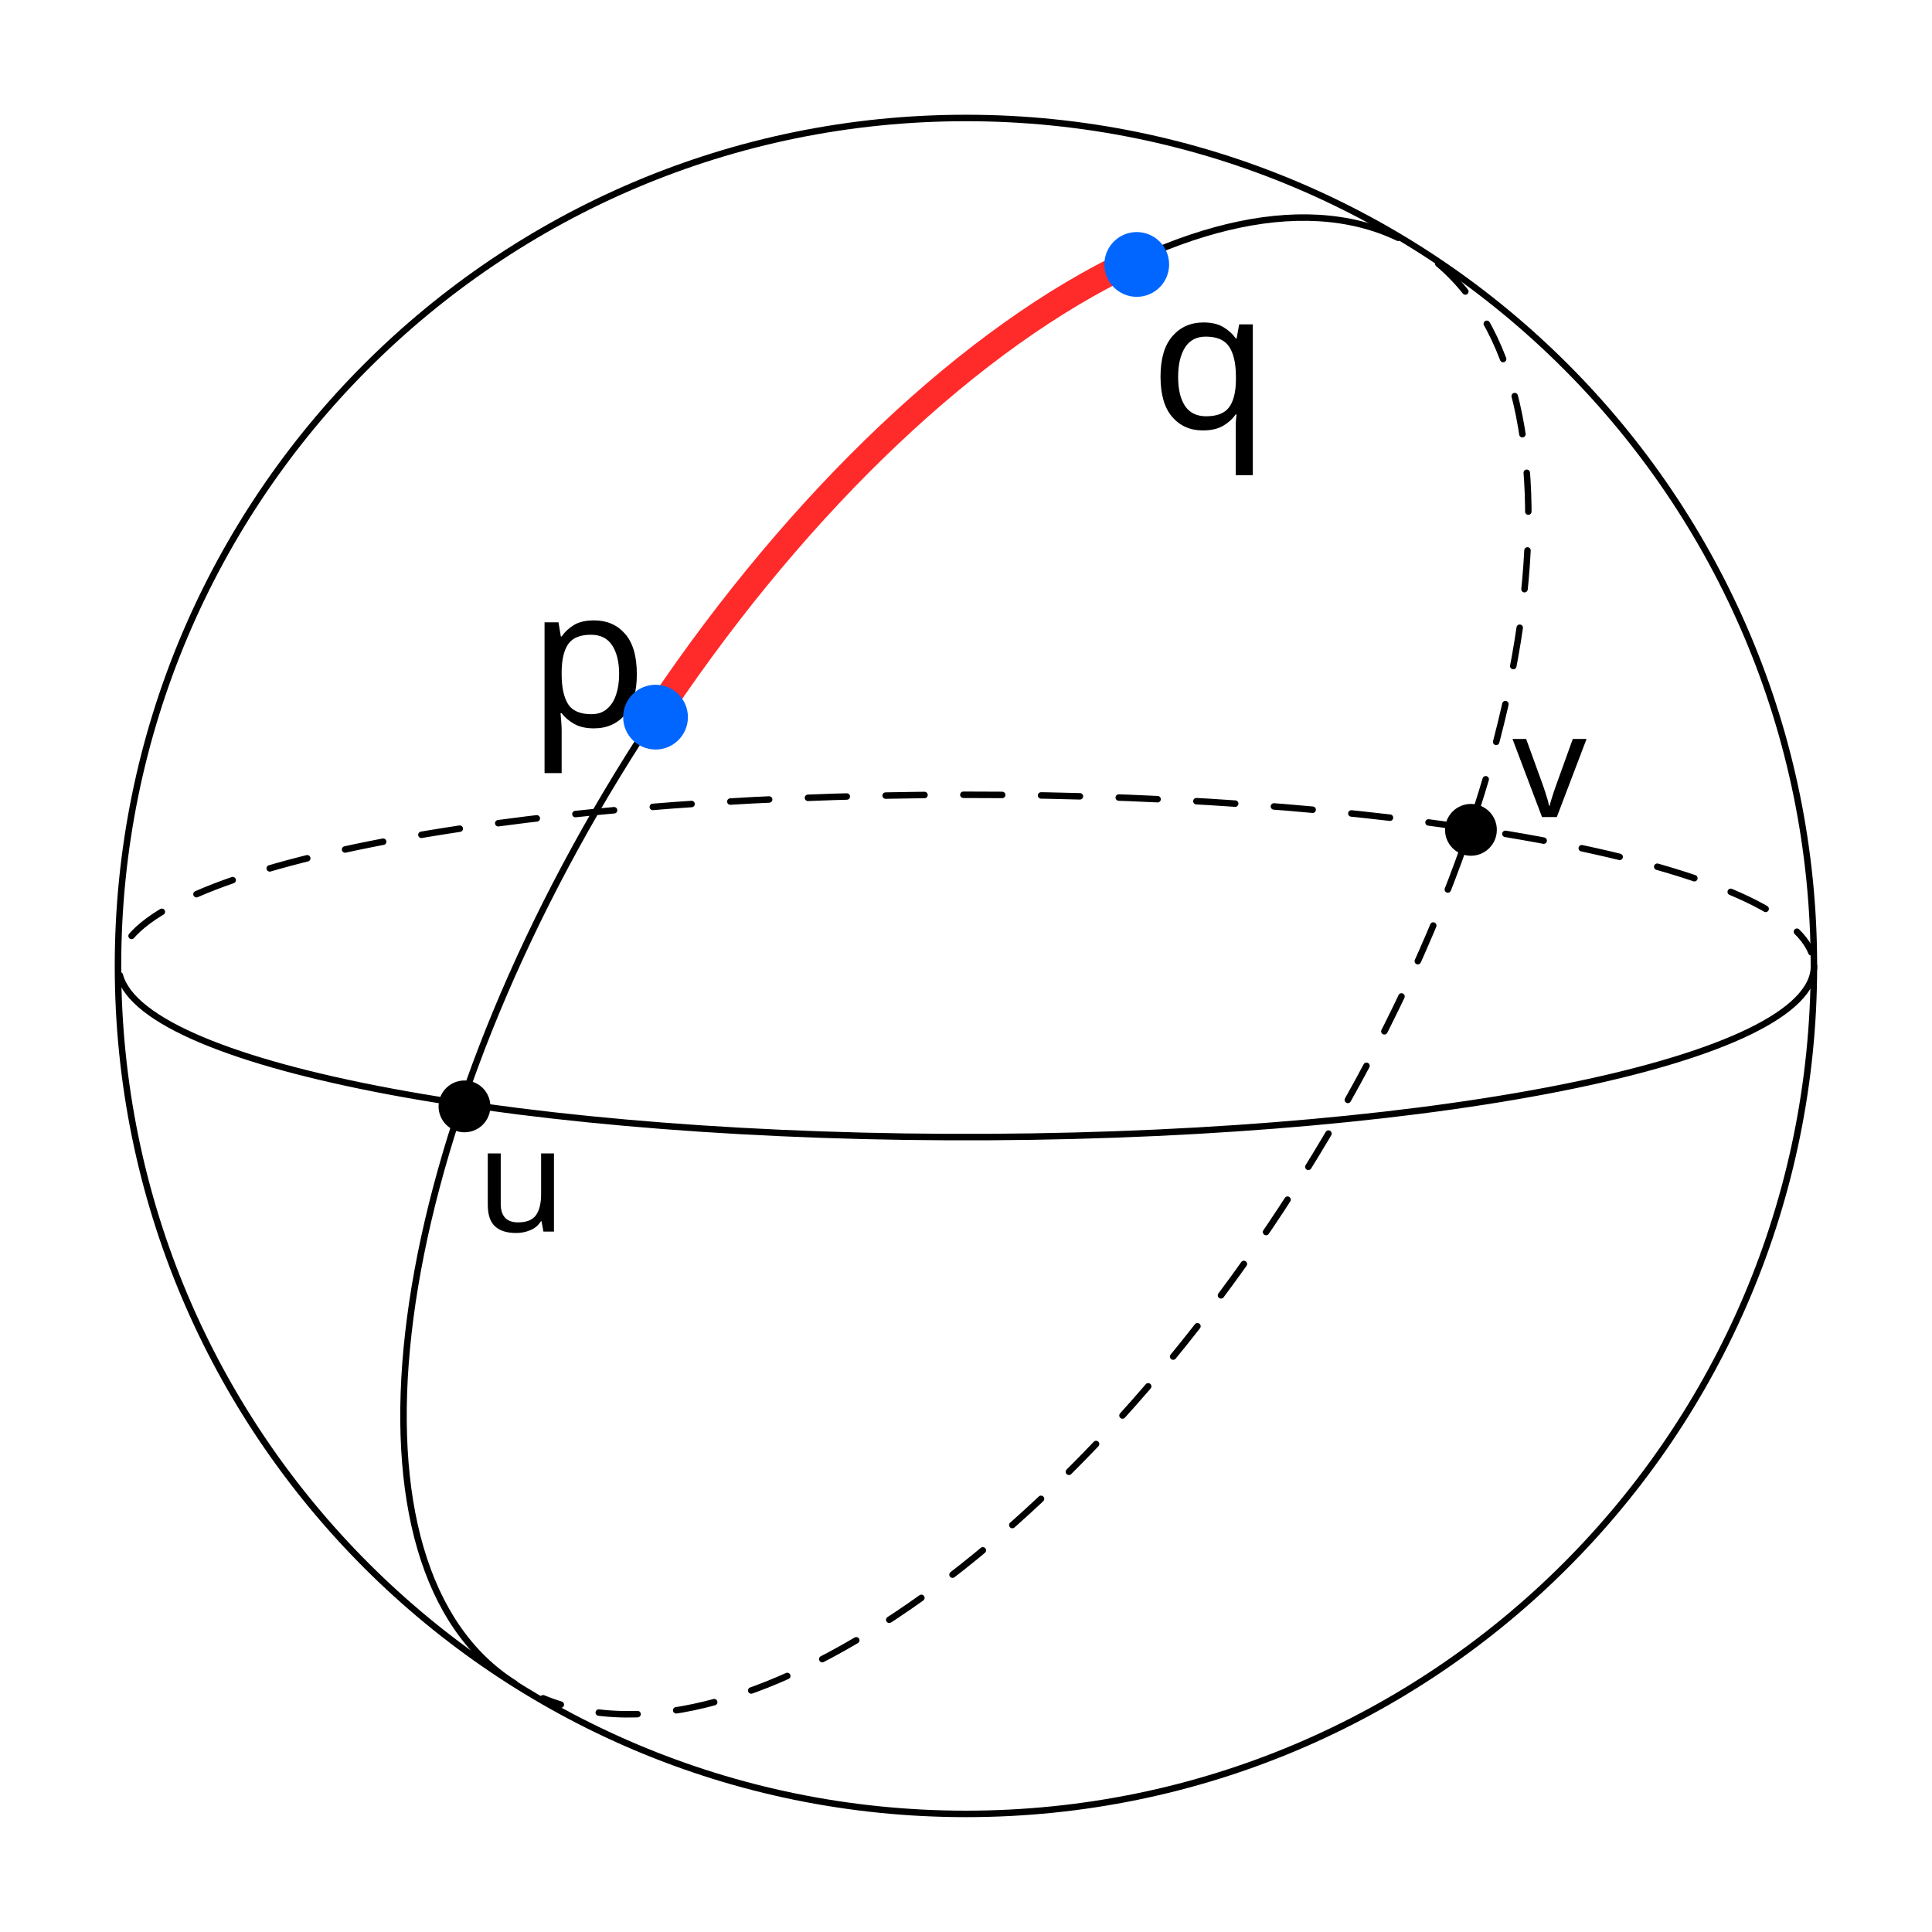
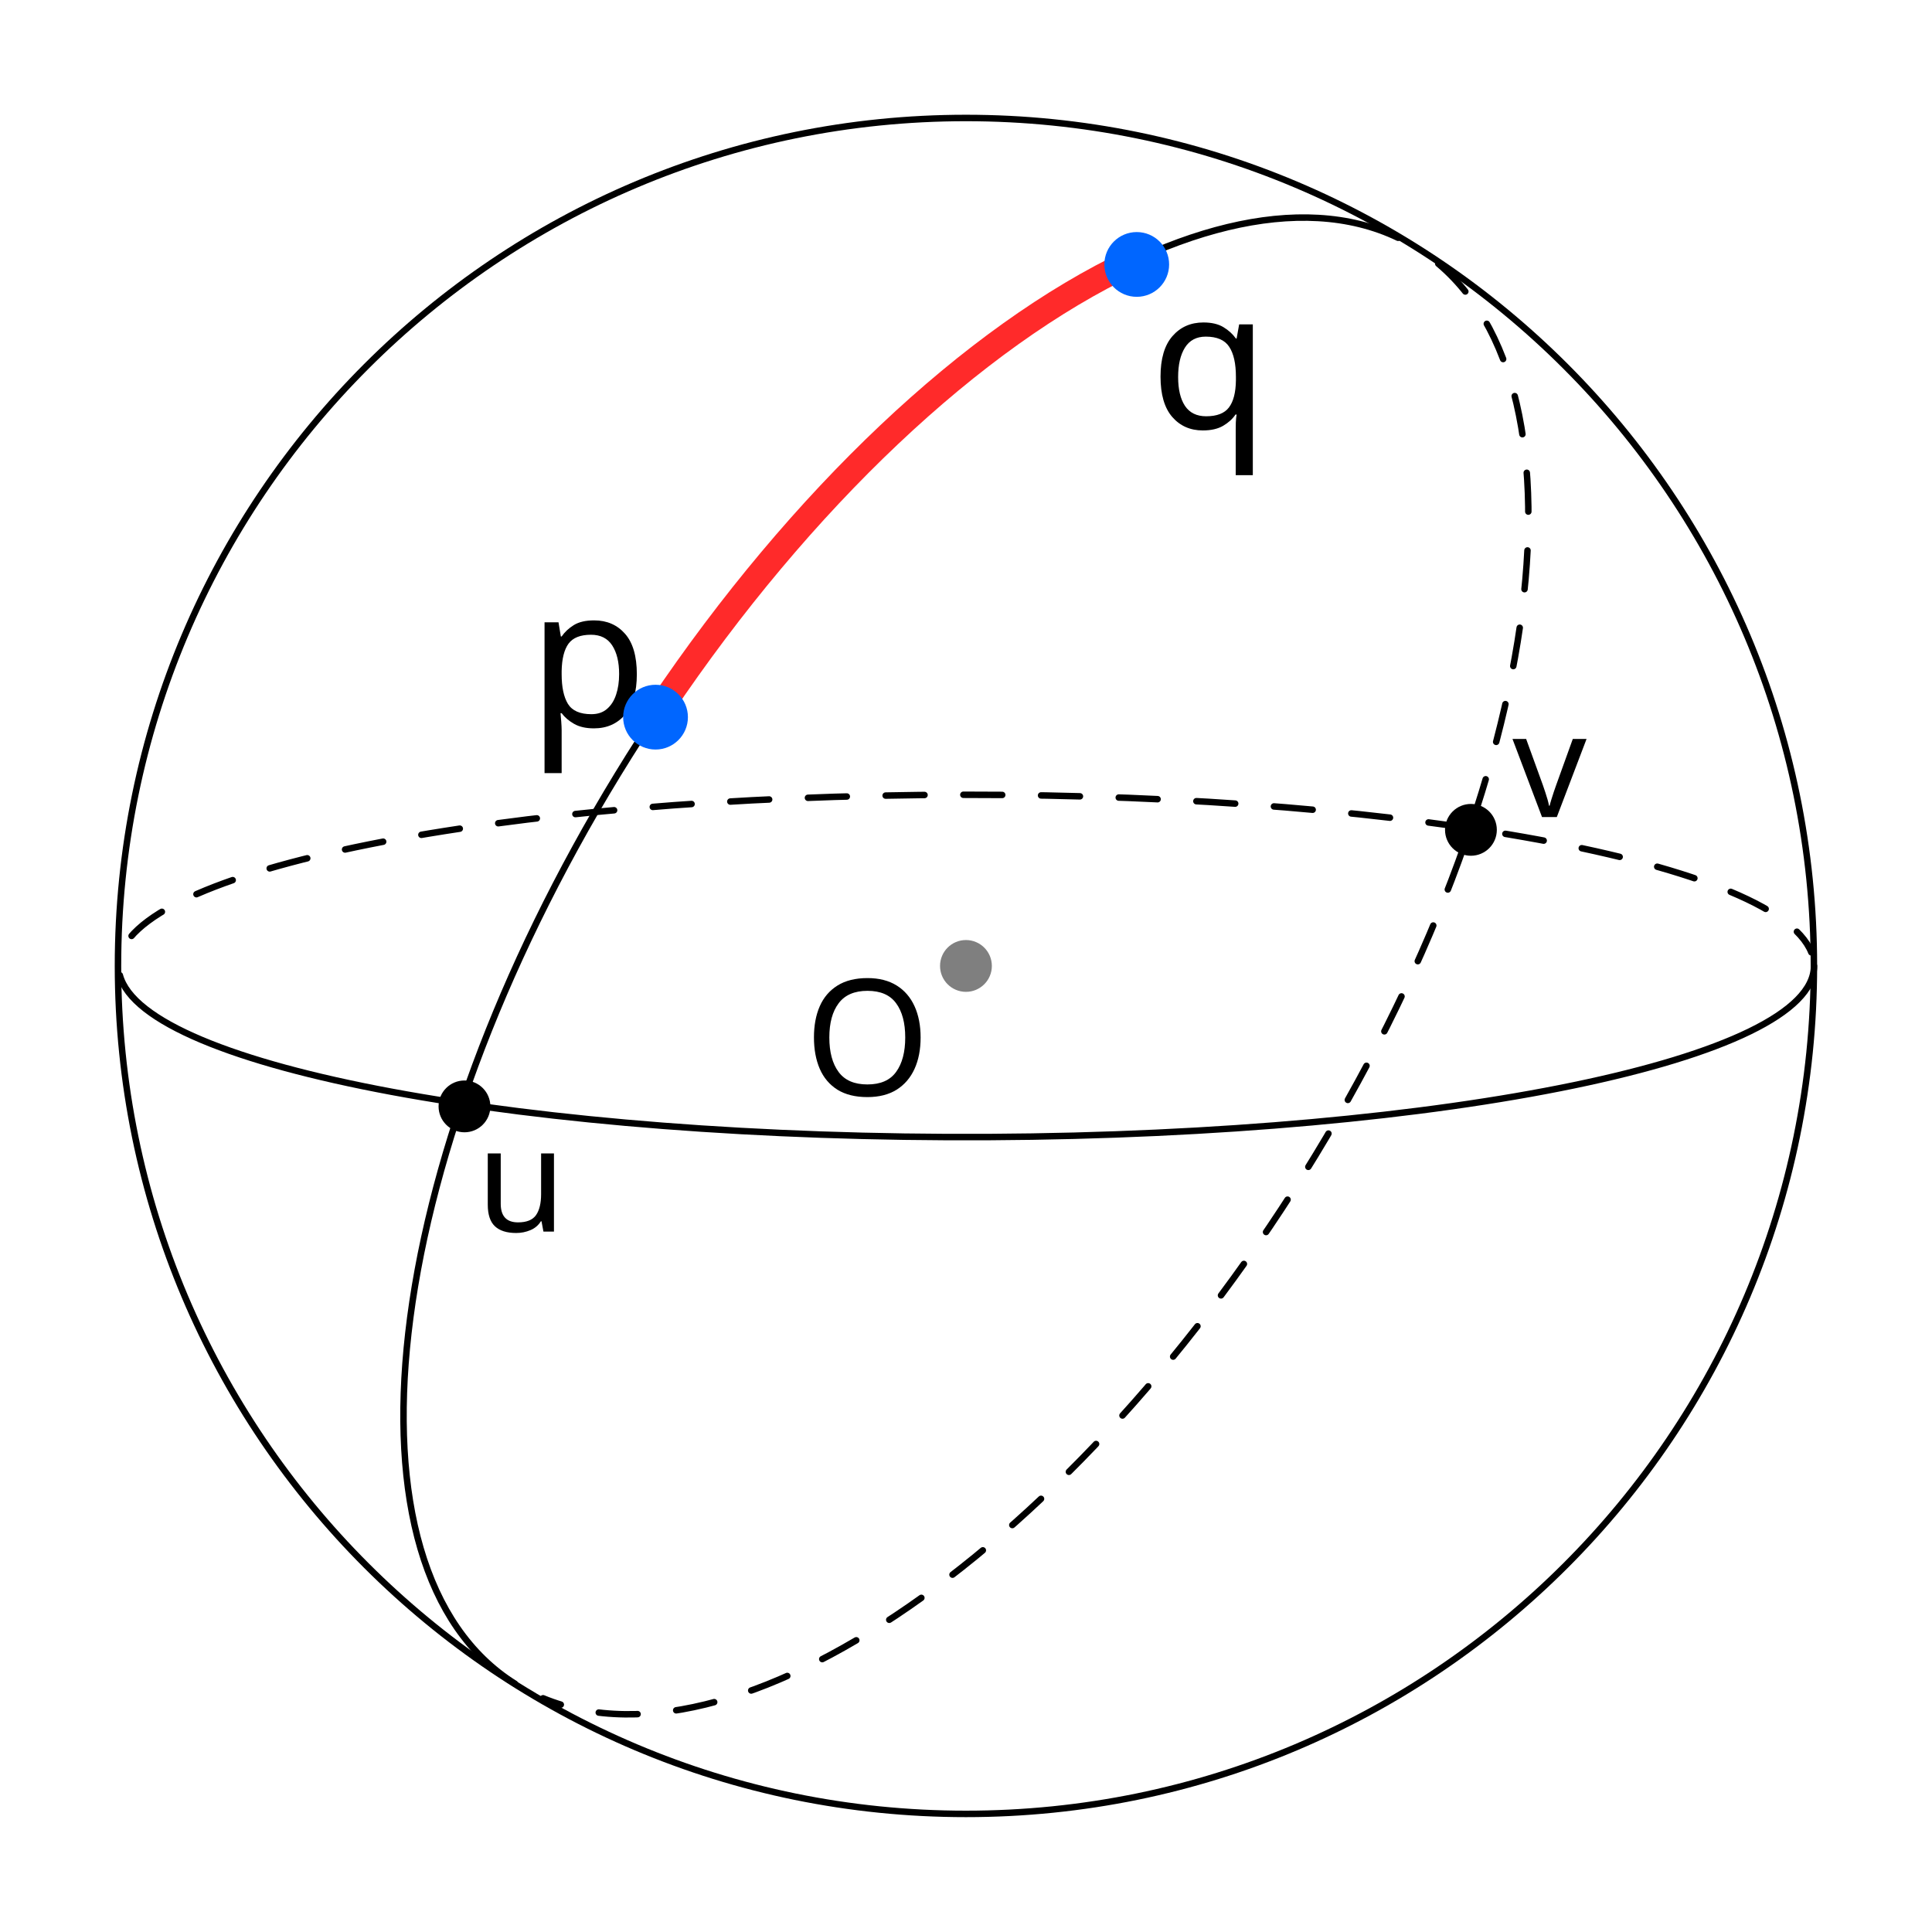
<svg xmlns="http://www.w3.org/2000/svg" width="84.189mm" height="84.184mm" viewBox="0 0 298.308 298.29" id="svg5486" version="1.1">
  <defs id="defs5488" />
  <g id="layer1" transform="translate(-206.7834,-167.0743)">
    <circle style="opacity:1;fill:none;fill-opacity:1;fill-rule:nonzero;stroke:#000000;stroke-width:1;stroke-linecap:round;stroke-linejoin:miter;stroke-miterlimit:4;stroke-dasharray:none;stroke-dashoffset:3.8;stroke-opacity:1" id="path6034" cx="355.929" cy="316.219" r="130.929" />
    <path style="opacity:1;fill:none;fill-opacity:1;fill-rule:nonzero;stroke:#000000;stroke-width:1;stroke-linecap:round;stroke-linejoin:miter;stroke-miterlimit:4;stroke-dasharray:6, 6;stroke-dashoffset:6;stroke-opacity:1" id="path6036" d="m 225.153,317.046 a 130.893,26.429 0 0 1 123.579,-27.215 130.893,26.429 0 0 1 137.729,24.288" />
    <path id="ellipse6044" style="opacity:1;fill:none;fill-opacity:1;fill-rule:nonzero;stroke:#000000;stroke-width:1;stroke-linecap:round;stroke-linejoin:miter;stroke-miterlimit:4;stroke-dasharray:none;stroke-dashoffset:3.8;stroke-opacity:1" d="M 486.875,316.219 A 130.893,26.429 0 0 1 359.521,342.638 130.893,26.429 0 0 1 225.281,317.648" />
+     <text xml:space="preserve" style="color:#000000;font-style:normal;font-variant:normal;font-weight:normal;font-stretch:normal;font-size:30px;line-height:125%;font-family:'Times New Roman';-inkscape-font-specification:'Times New Roman, ';text-indent:0;text-align:start;text-decoration:none;text-decoration-line:none;text-decoration-style:solid;text-decoration-color:#000000;letter-spacing:0px;word-spacing:0px;text-transform:none;direction:ltr;block-progression:tb;writing-mode:lr-tb;baseline-shift:baseline;text-anchor:start;white-space:normal;clip-rule:nonzero;display:inline;overflow:visible;visibility:visible;opacity:1;isolation:auto;mix-blend-mode:normal;color-interpolation:sRGB;color-interpolation-filters:linearRGB;solid-color:#000000;solid-opacity:1;fill:#000000;fill-opacity:1;fill-rule:nonzero;stroke:none;stroke-width:1px;stroke-linecap:butt;stroke-linejoin:miter;stroke-miterlimit:4;stroke-dasharray:none;stroke-dashoffset:0;stroke-opacity:1;color-rendering:auto;image-rendering:auto;shape-rendering:auto;text-rendering:auto;enable-background:accumulate" x="288.317" y="279.238" id="text6058">
+       <tspan id="tspan6060" x="330.929" y="336.219" style="font-style:normal;font-variant:normal;font-weight:normal;font-stretch:normal;font-size:25px;font-family:sans-serif;-inkscape-font-specification:sans-serif">O</tspan>
+     </text>
    <text xml:space="preserve" style="color:#000000;font-style:normal;font-variant:normal;font-weight:normal;font-stretch:normal;font-size:30px;line-height:125%;font-family:'Times New Roman';-inkscape-font-specification:'Times New Roman, ';text-indent:0;text-align:start;text-decoration:none;text-decoration-line:none;text-decoration-style:solid;text-decoration-color:#000000;letter-spacing:0px;word-spacing:0px;text-transform:none;direction:ltr;block-progression:tb;writing-mode:lr-tb;baseline-shift:baseline;text-anchor:start;white-space:normal;clip-rule:nonzero;display:inline;overflow:visible;visibility:visible;opacity:1;isolation:auto;mix-blend-mode:normal;color-interpolation:sRGB;color-interpolation-filters:linearRGB;solid-color:#000000;solid-opacity:1;fill:#000000;fill-opacity:1;fill-rule:nonzero;stroke:none;stroke-width:1px;stroke-linecap:butt;stroke-linejoin:miter;stroke-miterlimit:4;stroke-dasharray:none;stroke-dashoffset:0;stroke-opacity:1;color-rendering:auto;image-rendering:auto;shape-rendering:auto;text-rendering:auto;enable-background:accumulate" x="288.317" y="279.238" id="text6058">
      <tspan id="tspan6060" x="288.317" y="279.238" style="font-style:normal;font-variant:normal;font-weight:normal;font-stretch:normal;font-size:30px;font-family:sans-serif;-inkscape-font-specification:sans-serif">p</tspan>
    </text>
    <text id="text6062" y="233.238" x="384.317" style="color:#000000;font-style:normal;font-variant:normal;font-weight:normal;font-stretch:normal;font-size:30px;line-height:125%;font-family:'Times New Roman';-inkscape-font-specification:'Times New Roman, ';text-indent:0;text-align:start;text-decoration:none;text-decoration-line:none;text-decoration-style:solid;text-decoration-color:#000000;letter-spacing:0px;word-spacing:0px;text-transform:none;direction:ltr;block-progression:tb;writing-mode:lr-tb;baseline-shift:baseline;text-anchor:start;white-space:normal;clip-rule:nonzero;display:inline;overflow:visible;visibility:visible;opacity:1;isolation:auto;mix-blend-mode:normal;color-interpolation:sRGB;color-interpolation-filters:linearRGB;solid-color:#000000;solid-opacity:1;fill:#000000;fill-opacity:1;fill-rule:nonzero;stroke:none;stroke-width:1px;stroke-linecap:butt;stroke-linejoin:miter;stroke-miterlimit:4;stroke-dasharray:none;stroke-dashoffset:0;stroke-opacity:1;color-rendering:auto;image-rendering:auto;shape-rendering:auto;text-rendering:auto;enable-background:accumulate" xml:space="preserve">
      <tspan style="font-style:normal;font-variant:normal;font-weight:normal;font-stretch:normal;font-size:30px;font-family:sans-serif;-inkscape-font-specification:sans-serif" y="233.238" x="384.317" id="tspan6064">q</tspan>
    </text>
    <text id="text6066" y="357.238" x="280.317" style="color:#000000;font-style:normal;font-variant:normal;font-weight:normal;font-stretch:normal;font-size:22.5px;line-height:125%;font-family:'Times New Roman';-inkscape-font-specification:'Times New Roman, ';text-indent:0;text-align:start;text-decoration:none;text-decoration-line:none;text-decoration-style:solid;text-decoration-color:#000000;letter-spacing:0px;word-spacing:0px;text-transform:none;direction:ltr;block-progression:tb;writing-mode:lr-tb;baseline-shift:baseline;text-anchor:start;white-space:normal;clip-rule:nonzero;display:inline;overflow:visible;visibility:visible;opacity:1;isolation:auto;mix-blend-mode:normal;color-interpolation:sRGB;color-interpolation-filters:linearRGB;solid-color:#000000;solid-opacity:1;fill:#000000;fill-opacity:1;fill-rule:nonzero;stroke:none;stroke-width:1px;stroke-linecap:butt;stroke-linejoin:miter;stroke-miterlimit:4;stroke-dasharray:none;stroke-dashoffset:0;stroke-opacity:1;color-rendering:auto;image-rendering:auto;shape-rendering:auto;text-rendering:auto;enable-background:accumulate" xml:space="preserve">
      <tspan style="font-style:normal;font-variant:normal;font-weight:normal;font-stretch:normal;font-size:22.5px;font-family:sans-serif;-inkscape-font-specification:sans-serif" y="357.238" x="280.317" id="tspan6068">u</tspan>
    </text>
    <text xml:space="preserve" style="color:#000000;font-style:normal;font-variant:normal;font-weight:normal;font-stretch:normal;font-size:40px;line-height:125%;font-family:'Times New Roman';-inkscape-font-specification:'Times New Roman, ';text-indent:0;text-align:start;text-decoration:none;text-decoration-line:none;text-decoration-style:solid;text-decoration-color:#000000;letter-spacing:0px;word-spacing:0px;text-transform:none;direction:ltr;block-progression:tb;writing-mode:lr-tb;baseline-shift:baseline;text-anchor:start;white-space:normal;clip-rule:nonzero;display:inline;overflow:visible;visibility:visible;opacity:1;isolation:auto;mix-blend-mode:normal;color-interpolation:sRGB;color-interpolation-filters:linearRGB;solid-color:#000000;solid-opacity:1;fill:#000000;fill-opacity:1;fill-rule:nonzero;stroke:none;stroke-width:1px;stroke-linecap:butt;stroke-linejoin:miter;stroke-miterlimit:4;stroke-dasharray:none;stroke-dashoffset:0;stroke-opacity:1;color-rendering:auto;image-rendering:auto;shape-rendering:auto;text-rendering:auto;enable-background:accumulate" x="426.429" y="438.791" id="text6070">
      <tspan id="tspan6072" x="426.429" y="438.791" />
    </text>
    <text xml:space="preserve" style="color:#000000;font-style:normal;font-variant:normal;font-weight:normal;font-stretch:normal;font-size:30px;line-height:125%;font-family:'Times New Roman';-inkscape-font-specification:'Times New Roman, ';text-indent:0;text-align:start;text-decoration:none;text-decoration-line:none;text-decoration-style:solid;text-decoration-color:#000000;letter-spacing:0px;word-spacing:0px;text-transform:none;direction:ltr;block-progression:tb;writing-mode:lr-tb;baseline-shift:baseline;text-anchor:start;white-space:normal;clip-rule:nonzero;display:inline;overflow:visible;visibility:visible;opacity:1;isolation:auto;mix-blend-mode:normal;color-interpolation:sRGB;color-interpolation-filters:linearRGB;solid-color:#000000;solid-opacity:1;fill:#000000;fill-opacity:1;fill-rule:nonzero;stroke:none;stroke-width:1px;stroke-linecap:butt;stroke-linejoin:miter;stroke-miterlimit:4;stroke-dasharray:none;stroke-dashoffset:0;stroke-opacity:1;color-rendering:auto;image-rendering:auto;shape-rendering:auto;text-rendering:auto;enable-background:accumulate" x="440.317" y="293.238" id="text6074">
      <tspan id="tspan6076" x="440.317" y="293.238" style="font-style:normal;font-variant:normal;font-weight:normal;font-stretch:normal;font-size:22.5px;font-family:sans-serif;-inkscape-font-specification:sans-serif">v</tspan>
    </text>
+     <circle r="4" cx="355.929" cy="316.219" id="circle6078" style="opacity:0.5;fill:#000000;fill-opacity:1;fill-rule:nonzero;stroke:none;stroke-width:3;stroke-linecap:round;stroke-linejoin:miter;stroke-miterlimit:4;stroke-dasharray:none;stroke-dashoffset:0;stroke-opacity:1" />
    <circle r="4" cy="337.905" cx="278.5" id="circle6078" style="opacity:1;fill:#000000;fill-opacity:1;fill-rule:nonzero;stroke:none;stroke-width:3;stroke-linecap:round;stroke-linejoin:miter;stroke-miterlimit:4;stroke-dasharray:none;stroke-dashoffset:0;stroke-opacity:1" />
    <circle style="opacity:1;fill:#000000;fill-opacity:1;fill-rule:nonzero;stroke:none;stroke-width:3;stroke-linecap:round;stroke-linejoin:miter;stroke-miterlimit:4;stroke-dasharray:none;stroke-dashoffset:0;stroke-opacity:1" id="circle6080" cx="433.9" cy="295.205" r="4" />
    <path d="M -52.422,-467.691 A 130.893,61.279 0 0 1 71.157,-530.793 130.893,61.279 0 0 1 208.886,-474.478" id="path5424" style="opacity:1;fill:none;fill-opacity:1;fill-rule:nonzero;stroke:#000000;stroke-width:1;stroke-linecap:round;stroke-linejoin:miter;stroke-miterlimit:4;stroke-dasharray:6, 6;stroke-dashoffset:6;stroke-opacity:1" transform="matrix(-0.5319935,0.8467484,-0.8467484,-0.5319935,0,0)" />
    <path d="m 209.3,-469.608 a 130.893,61.279 0 0 1 -127.354,61.256 130.893,61.279 0 0 1 -134.24,-57.944" style="opacity:1;fill:none;fill-opacity:1;fill-rule:nonzero;stroke:#000000;stroke-width:1;stroke-linecap:round;stroke-linejoin:miter;stroke-miterlimit:4;stroke-dasharray:none;stroke-dashoffset:3.8;stroke-opacity:1" id="path5426" transform="matrix(-0.5319935,0.8467484,-0.8467484,-0.5319935,0,0)" />
    <path transform="matrix(-0.5319935,0.8467484,-0.8467484,-0.5319935,0,0)" id="path5444" style="opacity:1;fill:none;fill-opacity:1;fill-rule:nonzero;stroke:#ff2a2a;stroke-width:4;stroke-linecap:butt;stroke-linejoin:miter;stroke-miterlimit:4;stroke-dasharray:none;stroke-dashoffset:3.8;stroke-opacity:1" d="M 69.574,-408.469 A 130.893,61.279 0 0 1 -27.247,-433.435" />
    <circle style="opacity:1;fill:#0066ff;fill-opacity:1;fill-rule:nonzero;stroke:none;stroke-width:3;stroke-linecap:round;stroke-linejoin:miter;stroke-miterlimit:4;stroke-dasharray:none;stroke-dashoffset:0;stroke-opacity:1" id="path6054" cx="308" cy="277.805" r="5" />
    <circle r="5" cy="207.905" cx="382.3" id="circle6056" style="opacity:1;fill:#0066ff;fill-opacity:1;fill-rule:nonzero;stroke:none;stroke-width:3;stroke-linecap:round;stroke-linejoin:miter;stroke-miterlimit:4;stroke-dasharray:none;stroke-dashoffset:0;stroke-opacity:1" />
  </g>
</svg>
